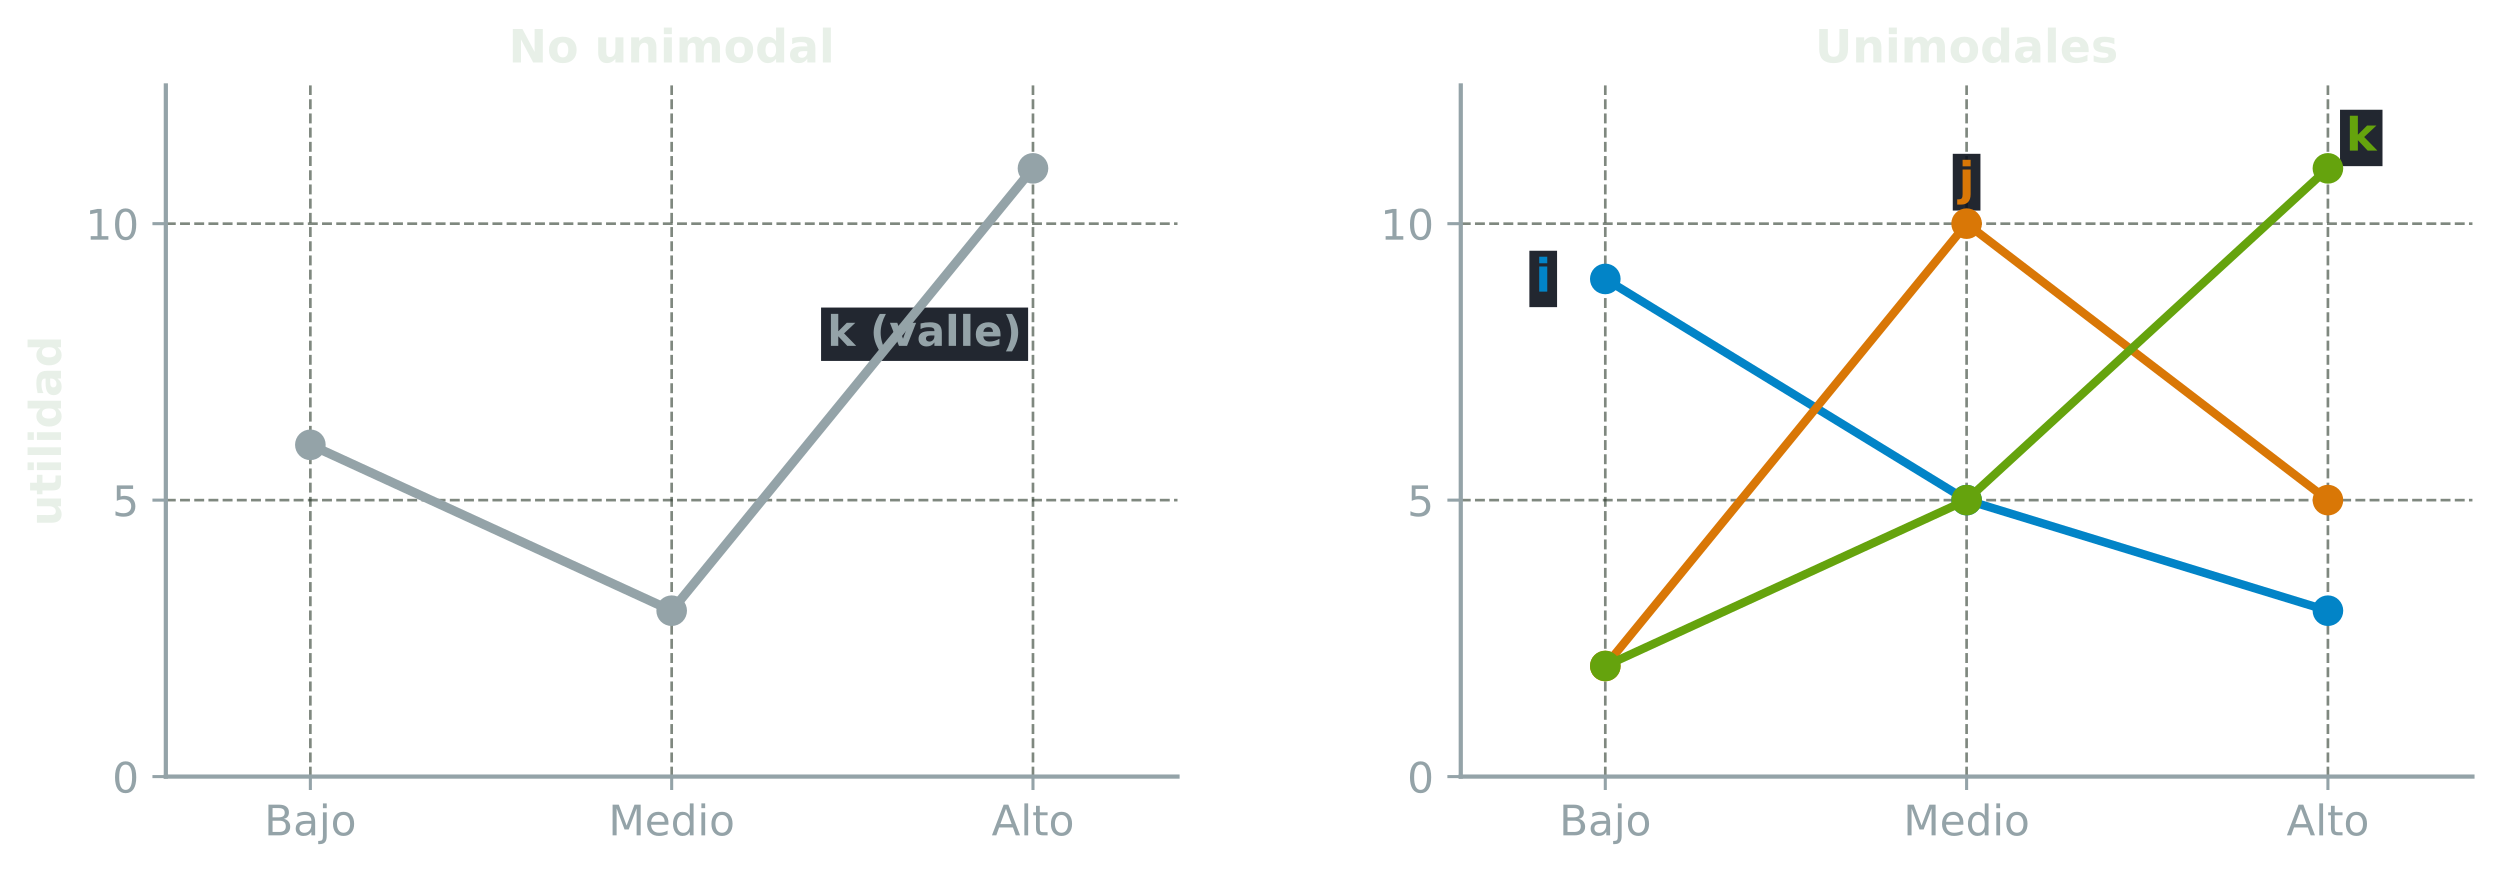
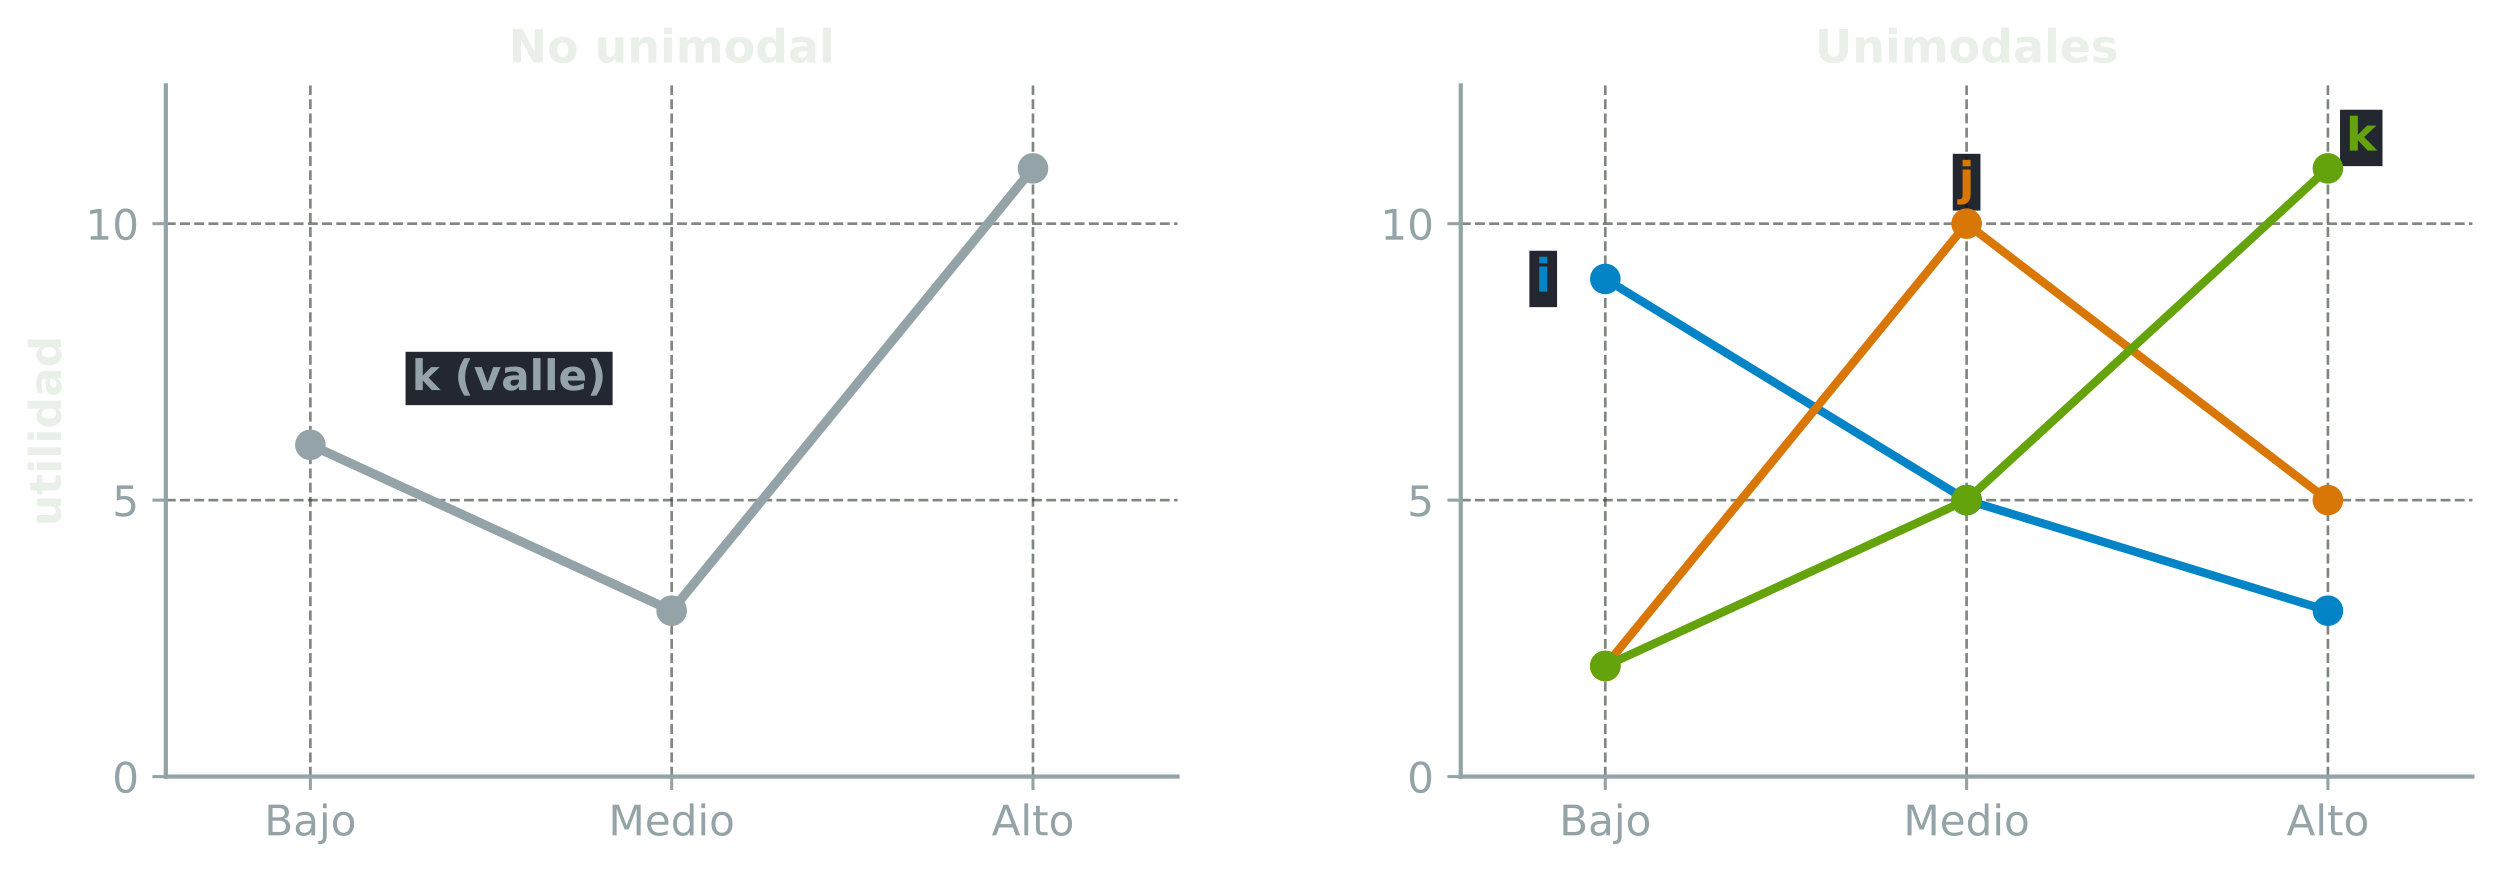
<svg xmlns="http://www.w3.org/2000/svg" xmlns:xlink="http://www.w3.org/1999/xlink" width="653.167pt" height="227.74pt" viewBox="0 0 653.167 227.74" version="1.1">
  <defs>
    <style type="text/css">*{stroke-linejoin: round; stroke-linecap: butt}</style>
  </defs>
  <g id="figure_1">
    <g id="patch_1">
      <path d="M 0 227.74  L 653.167 227.74  L 653.167 0  L 0 0  L 0 227.74  z " style="fill: none; opacity: 0" />
    </g>
    <g id="axes_1">
      <g id="patch_2">
        <path d="M 43.327 202.894  L 307.643 202.894  L 307.643 22.318  L 43.327 22.318  L 43.327 202.894  z " style="fill: none" />
      </g>
      <g id="matplotlib.axis_1">
        <g id="xtick_1">
          <g id="line2d_1">
            <path d="M 81.087 202.894  L 81.087 22.318  " clip-path="url(#p5c5f6a3456)" style="fill: none; stroke-dasharray: 2.59,1.12; stroke-dashoffset: 0; stroke: #2a3a2a; stroke-opacity: 0.6; stroke-width: 0.7" />
          </g>
          <g id="line2d_2">
            <defs>
              <path id="m409fbe080f" d="M 0 0  L 0 3.5  " style="stroke: #94a3a8; stroke-width: 0.8" />
            </defs>
            <g>
              <use xlink:href="#m409fbe080f" x="81.087" y="202.894" style="fill: #94a3a8; stroke: #94a3a8; stroke-width: 0.8" />
            </g>
          </g>
          <g id="text_1">
            <g style="fill: #94a3a8" transform="translate(69.04948 218.2524) scale(0.11 -0.11)">
              <defs>
                <path id="DejaVuSans-42" d="M 1259 2228  L 1259 519  L 2272 519  Q 2781 519 3026 730  Q 3272 941 3272 1375  Q 3272 1813 3026 2020  Q 2781 2228 2272 2228  L 1259 2228  z M 1259 4147  L 1259 2741  L 2194 2741  Q 2656 2741 2882 2914  Q 3109 3088 3109 3444  Q 3109 3797 2882 3972  Q 2656 4147 2194 4147  L 1259 4147  z M 628 4666  L 2241 4666  Q 2963 4666 3353 4366  Q 3744 4066 3744 3513  Q 3744 3084 3544 2831  Q 3344 2578 2956 2516  Q 3422 2416 3680 2098  Q 3938 1781 3938 1306  Q 3938 681 3513 340  Q 3088 0 2303 0  L 628 0  L 628 4666  z " transform="scale(0.015625)" />
                <path id="DejaVuSans-61" d="M 2194 1759  Q 1497 1759 1228 1600  Q 959 1441 959 1056  Q 959 750 1161 570  Q 1363 391 1709 391  Q 2188 391 2477 730  Q 2766 1069 2766 1631  L 2766 1759  L 2194 1759  z M 3341 1997  L 3341 0  L 2766 0  L 2766 531  Q 2569 213 2275 61  Q 1981 -91 1556 -91  Q 1019 -91 701 211  Q 384 513 384 1019  Q 384 1609 779 1909  Q 1175 2209 1959 2209  L 2766 2209  L 2766 2266  Q 2766 2663 2505 2880  Q 2244 3097 1772 3097  Q 1472 3097 1187 3025  Q 903 2953 641 2809  L 641 3341  Q 956 3463 1253 3523  Q 1550 3584 1831 3584  Q 2591 3584 2966 3190  Q 3341 2797 3341 1997  z " transform="scale(0.015625)" />
                <path id="DejaVuSans-6a" d="M 603 3500  L 1178 3500  L 1178 -63  Q 1178 -731 923 -1031  Q 669 -1331 103 -1331  L -116 -1331  L -116 -844  L 38 -844  Q 366 -844 484 -692  Q 603 -541 603 -63  L 603 3500  z M 603 4863  L 1178 4863  L 1178 4134  L 603 4134  L 603 4863  z " transform="scale(0.015625)" />
                <path id="DejaVuSans-6f" d="M 1959 3097  Q 1497 3097 1228 2736  Q 959 2375 959 1747  Q 959 1119 1226 758  Q 1494 397 1959 397  Q 2419 397 2687 759  Q 2956 1122 2956 1747  Q 2956 2369 2687 2733  Q 2419 3097 1959 3097  z M 1959 3584  Q 2709 3584 3137 3096  Q 3566 2609 3566 1747  Q 3566 888 3137 398  Q 2709 -91 1959 -91  Q 1206 -91 779 398  Q 353 888 353 1747  Q 353 2609 779 3096  Q 1206 3584 1959 3584  z " transform="scale(0.015625)" />
              </defs>
              <use xlink:href="#DejaVuSans-42" />
              <use xlink:href="#DejaVuSans-61" x="68.604" />
              <use xlink:href="#DejaVuSans-6a" x="129.883" />
              <use xlink:href="#DejaVuSans-6f" x="157.666" />
            </g>
          </g>
        </g>
        <g id="xtick_2">
          <g id="line2d_3">
            <path d="M 175.485 202.894  L 175.485 22.318  " clip-path="url(#p5c5f6a3456)" style="fill: none; stroke-dasharray: 2.59,1.12; stroke-dashoffset: 0; stroke: #2a3a2a; stroke-opacity: 0.6; stroke-width: 0.7" />
          </g>
          <g id="line2d_4">
            <g>
              <use xlink:href="#m409fbe080f" x="175.485" y="202.894" style="fill: #94a3a8; stroke: #94a3a8; stroke-width: 0.8" />
            </g>
          </g>
          <g id="text_2">
            <g style="fill: #94a3a8" transform="translate(158.9706 218.2524) scale(0.11 -0.11)">
              <defs>
                <path id="DejaVuSans-4d" d="M 628 4666  L 1569 4666  L 2759 1491  L 3956 4666  L 4897 4666  L 4897 0  L 4281 0  L 4281 4097  L 3078 897  L 2444 897  L 1241 4097  L 1241 0  L 628 0  L 628 4666  z " transform="scale(0.015625)" />
                <path id="DejaVuSans-65" d="M 3597 1894  L 3597 1613  L 953 1613  Q 991 1019 1311 708  Q 1631 397 2203 397  Q 2534 397 2845 478  Q 3156 559 3463 722  L 3463 178  Q 3153 47 2828 -22  Q 2503 -91 2169 -91  Q 1331 -91 842 396  Q 353 884 353 1716  Q 353 2575 817 3079  Q 1281 3584 2069 3584  Q 2775 3584 3186 3129  Q 3597 2675 3597 1894  z M 3022 2063  Q 3016 2534 2758 2815  Q 2500 3097 2075 3097  Q 1594 3097 1305 2825  Q 1016 2553 972 2059  L 3022 2063  z " transform="scale(0.015625)" />
                <path id="DejaVuSans-64" d="M 2906 2969  L 2906 4863  L 3481 4863  L 3481 0  L 2906 0  L 2906 525  Q 2725 213 2448 61  Q 2172 -91 1784 -91  Q 1150 -91 751 415  Q 353 922 353 1747  Q 353 2572 751 3078  Q 1150 3584 1784 3584  Q 2172 3584 2448 3432  Q 2725 3281 2906 2969  z M 947 1747  Q 947 1113 1208 752  Q 1469 391 1925 391  Q 2381 391 2643 752  Q 2906 1113 2906 1747  Q 2906 2381 2643 2742  Q 2381 3103 1925 3103  Q 1469 3103 1208 2742  Q 947 2381 947 1747  z " transform="scale(0.015625)" />
                <path id="DejaVuSans-69" d="M 603 3500  L 1178 3500  L 1178 0  L 603 0  L 603 3500  z M 603 4863  L 1178 4863  L 1178 4134  L 603 4134  L 603 4863  z " transform="scale(0.015625)" />
              </defs>
              <use xlink:href="#DejaVuSans-4d" />
              <use xlink:href="#DejaVuSans-65" x="86.279" />
              <use xlink:href="#DejaVuSans-64" x="147.803" />
              <use xlink:href="#DejaVuSans-69" x="211.279" />
              <use xlink:href="#DejaVuSans-6f" x="239.062" />
            </g>
          </g>
        </g>
        <g id="xtick_3">
          <g id="line2d_5">
            <path d="M 269.884 202.894  L 269.884 22.318  " clip-path="url(#p5c5f6a3456)" style="fill: none; stroke-dasharray: 2.59,1.12; stroke-dashoffset: 0; stroke: #2a3a2a; stroke-opacity: 0.6; stroke-width: 0.7" />
          </g>
          <g id="line2d_6">
            <g>
              <use xlink:href="#m409fbe080f" x="269.884" y="202.894" style="fill: #94a3a8; stroke: #94a3a8; stroke-width: 0.8" />
            </g>
          </g>
          <g id="text_3">
            <g style="fill: #94a3a8" transform="translate(259.0719 218.2524) scale(0.11 -0.11)">
              <defs>
                <path id="DejaVuSans-41" d="M 2188 4044  L 1331 1722  L 3047 1722  L 2188 4044  z M 1831 4666  L 2547 4666  L 4325 0  L 3669 0  L 3244 1197  L 1141 1197  L 716 0  L 50 0  L 1831 4666  z " transform="scale(0.015625)" />
                <path id="DejaVuSans-6c" d="M 603 4863  L 1178 4863  L 1178 0  L 603 0  L 603 4863  z " transform="scale(0.015625)" />
                <path id="DejaVuSans-74" d="M 1172 4494  L 1172 3500  L 2356 3500  L 2356 3053  L 1172 3053  L 1172 1153  Q 1172 725 1289 603  Q 1406 481 1766 481  L 2356 481  L 2356 0  L 1766 0  Q 1100 0 847 248  Q 594 497 594 1153  L 594 3053  L 172 3053  L 172 3500  L 594 3500  L 594 4494  L 1172 4494  z " transform="scale(0.015625)" />
              </defs>
              <use xlink:href="#DejaVuSans-41" />
              <use xlink:href="#DejaVuSans-6c" x="68.408" />
              <use xlink:href="#DejaVuSans-74" x="96.191" />
              <use xlink:href="#DejaVuSans-6f" x="135.4" />
            </g>
          </g>
        </g>
      </g>
      <g id="matplotlib.axis_2">
        <g id="ytick_1">
          <g id="line2d_7">
            <path d="M 43.327 202.894  L 307.643 202.894  " clip-path="url(#p5c5f6a3456)" style="fill: none; stroke-dasharray: 2.59,1.12; stroke-dashoffset: 0; stroke: #2a3a2a; stroke-opacity: 0.6; stroke-width: 0.7" />
          </g>
          <g id="line2d_8">
            <defs>
              <path id="m766cb33b4f" d="M 0 0  L -3.5 0  " style="stroke: #94a3a8; stroke-width: 0.8" />
            </defs>
            <g>
              <use xlink:href="#m766cb33b4f" x="43.327" y="202.894" style="fill: #94a3a8; stroke: #94a3a8; stroke-width: 0.8" />
            </g>
          </g>
          <g id="text_4">
            <g style="fill: #94a3a8" transform="translate(29.32859 207.0733) scale(0.11 -0.11)">
              <defs>
                <path id="DejaVuSans-30" d="M 2034 4250  Q 1547 4250 1301 3770  Q 1056 3291 1056 2328  Q 1056 1369 1301 889  Q 1547 409 2034 409  Q 2525 409 2770 889  Q 3016 1369 3016 2328  Q 3016 3291 2770 3770  Q 2525 4250 2034 4250  z M 2034 4750  Q 2819 4750 3233 4129  Q 3647 3509 3647 2328  Q 3647 1150 3233 529  Q 2819 -91 2034 -91  Q 1250 -91 836 529  Q 422 1150 422 2328  Q 422 3509 836 4129  Q 1250 4750 2034 4750  z " transform="scale(0.015625)" />
              </defs>
              <use xlink:href="#DejaVuSans-30" />
            </g>
          </g>
        </g>
        <g id="ytick_2">
          <g id="line2d_9">
            <path d="M 43.327 130.664  L 307.643 130.664  " clip-path="url(#p5c5f6a3456)" style="fill: none; stroke-dasharray: 2.59,1.12; stroke-dashoffset: 0; stroke: #2a3a2a; stroke-opacity: 0.6; stroke-width: 0.7" />
          </g>
          <g id="line2d_10">
            <g>
              <use xlink:href="#m766cb33b4f" x="43.327" y="130.664" style="fill: #94a3a8; stroke: #94a3a8; stroke-width: 0.8" />
            </g>
          </g>
          <g id="text_5">
            <g style="fill: #94a3a8" transform="translate(29.32859 134.8429) scale(0.11 -0.11)">
              <defs>
                <path id="DejaVuSans-35" d="M 691 4666  L 3169 4666  L 3169 4134  L 1269 4134  L 1269 2991  Q 1406 3038 1543 3061  Q 1681 3084 1819 3084  Q 2600 3084 3056 2656  Q 3513 2228 3513 1497  Q 3513 744 3044 326  Q 2575 -91 1722 -91  Q 1428 -91 1123 -41  Q 819 9 494 109  L 494 744  Q 775 591 1075 516  Q 1375 441 1709 441  Q 2250 441 2565 725  Q 2881 1009 2881 1497  Q 2881 1984 2565 2268  Q 2250 2553 1709 2553  Q 1456 2553 1204 2497  Q 953 2441 691 2322  L 691 4666  z " transform="scale(0.015625)" />
              </defs>
              <use xlink:href="#DejaVuSans-35" />
            </g>
          </g>
        </g>
        <g id="ytick_3">
          <g id="line2d_11">
            <path d="M 43.327 58.433  L 307.643 58.433  " clip-path="url(#p5c5f6a3456)" style="fill: none; stroke-dasharray: 2.59,1.12; stroke-dashoffset: 0; stroke: #2a3a2a; stroke-opacity: 0.6; stroke-width: 0.7" />
          </g>
          <g id="line2d_12">
            <g>
              <use xlink:href="#m766cb33b4f" x="43.327" y="58.433" style="fill: #94a3a8; stroke: #94a3a8; stroke-width: 0.8" />
            </g>
          </g>
          <g id="text_6">
            <g style="fill: #94a3a8" transform="translate(22.32984 62.61247) scale(0.11 -0.11)">
              <defs>
                <path id="DejaVuSans-31" d="M 794 531  L 1825 531  L 1825 4091  L 703 3866  L 703 4441  L 1819 4666  L 2450 4666  L 2450 531  L 3481 531  L 3481 0  L 794 0  L 794 531  z " transform="scale(0.015625)" />
              </defs>
              <use xlink:href="#DejaVuSans-31" />
              <use xlink:href="#DejaVuSans-30" x="63.623" />
            </g>
          </g>
        </g>
        <g id="text_7">
          <g style="fill: #e8f0e8" transform="translate(15.9382 137.4731) rotate(-90) scale(0.115 -0.115)">
            <defs>
              <path id="DejaVuSans-Bold-75" d="M 500 1363  L 500 3500  L 1625 3500  L 1625 3150  Q 1625 2866 1622 2436  Q 1619 2006 1619 1863  Q 1619 1441 1641 1255  Q 1663 1069 1716 984  Q 1784 875 1895 815  Q 2006 756 2150 756  Q 2500 756 2700 1025  Q 2900 1294 2900 1772  L 2900 3500  L 4019 3500  L 4019 0  L 2900 0  L 2900 506  Q 2647 200 2364 54  Q 2081 -91 1741 -91  Q 1134 -91 817 281  Q 500 653 500 1363  z " transform="scale(0.015625)" />
              <path id="DejaVuSans-Bold-74" d="M 1759 4494  L 1759 3500  L 2913 3500  L 2913 2700  L 1759 2700  L 1759 1216  Q 1759 972 1856 886  Q 1953 800 2241 800  L 2816 800  L 2816 0  L 1856 0  Q 1194 0 917 276  Q 641 553 641 1216  L 641 2700  L 84 2700  L 84 3500  L 641 3500  L 641 4494  L 1759 4494  z " transform="scale(0.015625)" />
              <path id="DejaVuSans-Bold-69" d="M 538 3500  L 1656 3500  L 1656 0  L 538 0  L 538 3500  z M 538 4863  L 1656 4863  L 1656 3950  L 538 3950  L 538 4863  z " transform="scale(0.015625)" />
              <path id="DejaVuSans-Bold-6c" d="M 538 4863  L 1656 4863  L 1656 0  L 538 0  L 538 4863  z " transform="scale(0.015625)" />
              <path id="DejaVuSans-Bold-64" d="M 2919 2988  L 2919 4863  L 4044 4863  L 4044 0  L 2919 0  L 2919 506  Q 2688 197 2409 53  Q 2131 -91 1766 -91  Q 1119 -91 703 423  Q 288 938 288 1747  Q 288 2556 703 3070  Q 1119 3584 1766 3584  Q 2128 3584 2408 3439  Q 2688 3294 2919 2988  z M 2181 722  Q 2541 722 2730 984  Q 2919 1247 2919 1747  Q 2919 2247 2730 2509  Q 2541 2772 2181 2772  Q 1825 2772 1636 2509  Q 1447 2247 1447 1747  Q 1447 1247 1636 984  Q 1825 722 2181 722  z " transform="scale(0.015625)" />
              <path id="DejaVuSans-Bold-61" d="M 2106 1575  Q 1756 1575 1579 1456  Q 1403 1338 1403 1106  Q 1403 894 1545 773  Q 1688 653 1941 653  Q 2256 653 2472 879  Q 2688 1106 2688 1447  L 2688 1575  L 2106 1575  z M 3816 1997  L 3816 0  L 2688 0  L 2688 519  Q 2463 200 2181 54  Q 1900 -91 1497 -91  Q 953 -91 614 226  Q 275 544 275 1050  Q 275 1666 698 1953  Q 1122 2241 2028 2241  L 2688 2241  L 2688 2328  Q 2688 2594 2478 2717  Q 2269 2841 1825 2841  Q 1466 2841 1156 2769  Q 847 2697 581 2553  L 581 3406  Q 941 3494 1303 3539  Q 1666 3584 2028 3584  Q 2975 3584 3395 3211  Q 3816 2838 3816 1997  z " transform="scale(0.015625)" />
            </defs>
            <use xlink:href="#DejaVuSans-Bold-75" />
            <use xlink:href="#DejaVuSans-Bold-74" x="71.191" />
            <use xlink:href="#DejaVuSans-Bold-69" x="118.994" />
            <use xlink:href="#DejaVuSans-Bold-6c" x="153.271" />
            <use xlink:href="#DejaVuSans-Bold-69" x="187.549" />
            <use xlink:href="#DejaVuSans-Bold-64" x="221.826" />
            <use xlink:href="#DejaVuSans-Bold-61" x="293.408" />
            <use xlink:href="#DejaVuSans-Bold-64" x="360.889" />
          </g>
        </g>
      </g>
      <g id="patch_3">
        <path d="M 43.327 202.894  L 43.327 22.318  " style="fill: none; stroke: #94a3a8; stroke-width: 1.1; stroke-linejoin: miter; stroke-linecap: square" />
      </g>
      <g id="patch_4">
        <path d="M 43.327 202.894  L 307.643 202.894  " style="fill: none; stroke: #94a3a8; stroke-width: 1.1; stroke-linejoin: miter; stroke-linecap: square" />
      </g>
      <g id="text_8">
        <g id="patch_5">
-           <path d="M 214.516 94.298  L 268.612 94.298  L 268.612 80.353  L 214.516 80.353  z " style="fill: #0a0f1a; opacity: 0.9" />
-         </g>
-         <g style="fill: #94a3a8" transform="translate(216.1662 90.3608) scale(0.11 -0.11)">
+           <path d="M 105.958 105.855  L 160.054 105.855  L 160.054 91.909  L 105.958 91.909  z " style="fill: #0a0f1a; opacity: 0.9" />
+         </g>
+         <g style="fill: #94a3a8" transform="translate(107.6079 101.9177) scale(0.11 -0.11)">
          <defs>
            <path id="DejaVuSans-Bold-6b" d="M 538 4863  L 1656 4863  L 1656 2216  L 2944 3500  L 4244 3500  L 2534 1894  L 4378 0  L 3022 0  L 1656 1459  L 1656 0  L 538 0  L 538 4863  z " transform="scale(0.015625)" />
            <path id="DejaVuSans-Bold-20" transform="scale(0.015625)" />
            <path id="DejaVuSans-Bold-28" d="M 2413 -844  L 1484 -844  Q 1006 -72 778 623  Q 550 1319 550 2003  Q 550 2688 779 3389  Q 1009 4091 1484 4856  L 2413 4856  Q 2013 4116 1813 3408  Q 1613 2700 1613 2009  Q 1613 1319 1811 609  Q 2009 -100 2413 -844  z " transform="scale(0.015625)" />
            <path id="DejaVuSans-Bold-76" d="M 97 3500  L 1216 3500  L 2088 1081  L 2956 3500  L 4078 3500  L 2700 0  L 1472 0  L 97 3500  z " transform="scale(0.015625)" />
            <path id="DejaVuSans-Bold-65" d="M 4031 1759  L 4031 1441  L 1416 1441  Q 1456 1047 1700 850  Q 1944 653 2381 653  Q 2734 653 3104 758  Q 3475 863 3866 1075  L 3866 213  Q 3469 63 3072 -14  Q 2675 -91 2278 -91  Q 1328 -91 801 392  Q 275 875 275 1747  Q 275 2603 792 3093  Q 1309 3584 2216 3584  Q 3041 3584 3536 3087  Q 4031 2591 4031 1759  z M 2881 2131  Q 2881 2450 2695 2645  Q 2509 2841 2209 2841  Q 1884 2841 1681 2658  Q 1478 2475 1428 2131  L 2881 2131  z " transform="scale(0.015625)" />
            <path id="DejaVuSans-Bold-29" d="M 513 -844  Q 913 -100 1113 609  Q 1313 1319 1313 2009  Q 1313 2700 1113 3408  Q 913 4116 513 4856  L 1441 4856  Q 1916 4091 2145 3389  Q 2375 2688 2375 2003  Q 2375 1319 2147 623  Q 1919 -72 1441 -844  L 513 -844  z " transform="scale(0.015625)" />
          </defs>
          <use xlink:href="#DejaVuSans-Bold-6b" />
          <use xlink:href="#DejaVuSans-Bold-20" x="66.504" />
          <use xlink:href="#DejaVuSans-Bold-28" x="101.318" />
          <use xlink:href="#DejaVuSans-Bold-76" x="147.021" />
          <use xlink:href="#DejaVuSans-Bold-61" x="212.207" />
          <use xlink:href="#DejaVuSans-Bold-6c" x="279.688" />
          <use xlink:href="#DejaVuSans-Bold-6c" x="313.965" />
          <use xlink:href="#DejaVuSans-Bold-65" x="348.242" />
          <use xlink:href="#DejaVuSans-Bold-29" x="416.064" />
        </g>
      </g>
      <g id="text_9">
        <g style="fill: #e8f0e8" transform="translate(132.8787 16.31812) scale(0.12 -0.12)">
          <defs>
            <path id="DejaVuSans-Bold-4e" d="M 588 4666  L 1931 4666  L 3628 1466  L 3628 4666  L 4769 4666  L 4769 0  L 3425 0  L 1728 3200  L 1728 0  L 588 0  L 588 4666  z " transform="scale(0.015625)" />
            <path id="DejaVuSans-Bold-6f" d="M 2203 2784  Q 1831 2784 1636 2517  Q 1441 2250 1441 1747  Q 1441 1244 1636 976  Q 1831 709 2203 709  Q 2569 709 2762 976  Q 2956 1244 2956 1747  Q 2956 2250 2762 2517  Q 2569 2784 2203 2784  z M 2203 3584  Q 3106 3584 3614 3096  Q 4122 2609 4122 1747  Q 4122 884 3614 396  Q 3106 -91 2203 -91  Q 1297 -91 786 396  Q 275 884 275 1747  Q 275 2609 786 3096  Q 1297 3584 2203 3584  z " transform="scale(0.015625)" />
            <path id="DejaVuSans-Bold-6e" d="M 4056 2131  L 4056 0  L 2931 0  L 2931 347  L 2931 1631  Q 2931 2084 2911 2256  Q 2891 2428 2841 2509  Q 2775 2619 2662 2680  Q 2550 2741 2406 2741  Q 2056 2741 1856 2470  Q 1656 2200 1656 1722  L 1656 0  L 538 0  L 538 3500  L 1656 3500  L 1656 2988  Q 1909 3294 2193 3439  Q 2478 3584 2822 3584  Q 3428 3584 3742 3212  Q 4056 2841 4056 2131  z " transform="scale(0.015625)" />
            <path id="DejaVuSans-Bold-6d" d="M 3781 2919  Q 3994 3244 4286 3414  Q 4578 3584 4928 3584  Q 5531 3584 5847 3212  Q 6163 2841 6163 2131  L 6163 0  L 5038 0  L 5038 1825  Q 5041 1866 5042 1909  Q 5044 1953 5044 2034  Q 5044 2406 4934 2573  Q 4825 2741 4581 2741  Q 4263 2741 4089 2478  Q 3916 2216 3909 1719  L 3909 0  L 2784 0  L 2784 1825  Q 2784 2406 2684 2573  Q 2584 2741 2328 2741  Q 2006 2741 1831 2477  Q 1656 2213 1656 1722  L 1656 0  L 531 0  L 531 3500  L 1656 3500  L 1656 2988  Q 1863 3284 2130 3434  Q 2397 3584 2719 3584  Q 3081 3584 3359 3409  Q 3638 3234 3781 2919  z " transform="scale(0.015625)" />
          </defs>
          <use xlink:href="#DejaVuSans-Bold-4e" />
          <use xlink:href="#DejaVuSans-Bold-6f" x="83.691" />
          <use xlink:href="#DejaVuSans-Bold-20" x="152.393" />
          <use xlink:href="#DejaVuSans-Bold-75" x="187.207" />
          <use xlink:href="#DejaVuSans-Bold-6e" x="258.398" />
          <use xlink:href="#DejaVuSans-Bold-69" x="329.59" />
          <use xlink:href="#DejaVuSans-Bold-6d" x="363.867" />
          <use xlink:href="#DejaVuSans-Bold-6f" x="468.066" />
          <use xlink:href="#DejaVuSans-Bold-64" x="536.768" />
          <use xlink:href="#DejaVuSans-Bold-61" x="608.35" />
          <use xlink:href="#DejaVuSans-Bold-6c" x="675.83" />
        </g>
      </g>
      <g id="line2d_13">
        <path d="M 81.087 116.218  L 175.485 159.556  L 269.884 43.987  " clip-path="url(#p5c5f6a3456)" style="fill: none; stroke: #94a3a8; stroke-width: 2.4; stroke-linecap: square" />
        <defs>
          <path id="m355ec3fe94" d="M 0 3.5  C 0.928 3.5 1.819 3.131 2.475 2.475  C 3.131 1.819 3.5 0.928 3.5 0  C 3.5 -0.928 3.131 -1.819 2.475 -2.475  C 1.819 -3.131 0.928 -3.5 0 -3.5  C -0.928 -3.5 -1.819 -3.131 -2.475 -2.475  C -3.131 -1.819 -3.5 -0.928 -3.5 0  C -3.5 0.928 -3.131 1.819 -2.475 2.475  C -1.819 3.131 -0.928 3.5 0 3.5  z " style="stroke: #94a3a8" />
        </defs>
        <g clip-path="url(#p5c5f6a3456)">
          <use xlink:href="#m355ec3fe94" x="81.087" y="116.218" style="fill: #94a3a8; stroke: #94a3a8" />
          <use xlink:href="#m355ec3fe94" x="175.485" y="159.556" style="fill: #94a3a8; stroke: #94a3a8" />
          <use xlink:href="#m355ec3fe94" x="269.884" y="43.987" style="fill: #94a3a8; stroke: #94a3a8" />
        </g>
      </g>
    </g>
    <g id="axes_2">
      <g id="patch_6">
        <path d="M 381.652 202.894  L 645.967 202.894  L 645.967 22.318  L 381.652 22.318  L 381.652 202.894  z " style="fill: none" />
      </g>
      <g id="matplotlib.axis_3">
        <g id="xtick_4">
          <g id="line2d_14">
            <path d="M 419.411 202.894  L 419.411 22.318  " clip-path="url(#p6b3fa29982)" style="fill: none; stroke-dasharray: 2.59,1.12; stroke-dashoffset: 0; stroke: #2a3a2a; stroke-opacity: 0.6; stroke-width: 0.7" />
          </g>
          <g id="line2d_15">
            <g>
              <use xlink:href="#m409fbe080f" x="419.411" y="202.894" style="fill: #94a3a8; stroke: #94a3a8; stroke-width: 0.8" />
            </g>
          </g>
          <g id="text_10">
            <g style="fill: #94a3a8" transform="translate(407.3737 218.2524) scale(0.11 -0.11)">
              <use xlink:href="#DejaVuSans-42" />
              <use xlink:href="#DejaVuSans-61" x="68.604" />
              <use xlink:href="#DejaVuSans-6a" x="129.883" />
              <use xlink:href="#DejaVuSans-6f" x="157.666" />
            </g>
          </g>
        </g>
        <g id="xtick_5">
          <g id="line2d_16">
            <path d="M 513.809 202.894  L 513.809 22.318  " clip-path="url(#p6b3fa29982)" style="fill: none; stroke-dasharray: 2.59,1.12; stroke-dashoffset: 0; stroke: #2a3a2a; stroke-opacity: 0.6; stroke-width: 0.7" />
          </g>
          <g id="line2d_17">
            <g>
              <use xlink:href="#m409fbe080f" x="513.809" y="202.894" style="fill: #94a3a8; stroke: #94a3a8; stroke-width: 0.8" />
            </g>
          </g>
          <g id="text_11">
            <g style="fill: #94a3a8" transform="translate(497.2948 218.2524) scale(0.11 -0.11)">
              <use xlink:href="#DejaVuSans-4d" />
              <use xlink:href="#DejaVuSans-65" x="86.279" />
              <use xlink:href="#DejaVuSans-64" x="147.803" />
              <use xlink:href="#DejaVuSans-69" x="211.279" />
              <use xlink:href="#DejaVuSans-6f" x="239.062" />
            </g>
          </g>
        </g>
        <g id="xtick_6">
          <g id="line2d_18">
            <path d="M 608.208 202.894  L 608.208 22.318  " clip-path="url(#p6b3fa29982)" style="fill: none; stroke-dasharray: 2.59,1.12; stroke-dashoffset: 0; stroke: #2a3a2a; stroke-opacity: 0.6; stroke-width: 0.7" />
          </g>
          <g id="line2d_19">
            <g>
              <use xlink:href="#m409fbe080f" x="608.208" y="202.894" style="fill: #94a3a8; stroke: #94a3a8; stroke-width: 0.8" />
            </g>
          </g>
          <g id="text_12">
            <g style="fill: #94a3a8" transform="translate(597.3961 218.2524) scale(0.11 -0.11)">
              <use xlink:href="#DejaVuSans-41" />
              <use xlink:href="#DejaVuSans-6c" x="68.408" />
              <use xlink:href="#DejaVuSans-74" x="96.191" />
              <use xlink:href="#DejaVuSans-6f" x="135.4" />
            </g>
          </g>
        </g>
      </g>
      <g id="matplotlib.axis_4">
        <g id="ytick_4">
          <g id="line2d_20">
            <path d="M 381.652 202.894  L 645.967 202.894  " clip-path="url(#p6b3fa29982)" style="fill: none; stroke-dasharray: 2.59,1.12; stroke-dashoffset: 0; stroke: #2a3a2a; stroke-opacity: 0.6; stroke-width: 0.7" />
          </g>
          <g id="line2d_21">
            <g>
              <use xlink:href="#m766cb33b4f" x="381.652" y="202.894" style="fill: #94a3a8; stroke: #94a3a8; stroke-width: 0.8" />
            </g>
          </g>
          <g id="text_13">
            <g style="fill: #94a3a8" transform="translate(367.6528 207.0733) scale(0.11 -0.11)">
              <use xlink:href="#DejaVuSans-30" />
            </g>
          </g>
        </g>
        <g id="ytick_5">
          <g id="line2d_22">
            <path d="M 381.652 130.664  L 645.967 130.664  " clip-path="url(#p6b3fa29982)" style="fill: none; stroke-dasharray: 2.59,1.12; stroke-dashoffset: 0; stroke: #2a3a2a; stroke-opacity: 0.6; stroke-width: 0.7" />
          </g>
          <g id="line2d_23">
            <g>
              <use xlink:href="#m766cb33b4f" x="381.652" y="130.664" style="fill: #94a3a8; stroke: #94a3a8; stroke-width: 0.8" />
            </g>
          </g>
          <g id="text_14">
            <g style="fill: #94a3a8" transform="translate(367.6528 134.8429) scale(0.11 -0.11)">
              <use xlink:href="#DejaVuSans-35" />
            </g>
          </g>
        </g>
        <g id="ytick_6">
          <g id="line2d_24">
            <path d="M 381.652 58.433  L 645.967 58.433  " clip-path="url(#p6b3fa29982)" style="fill: none; stroke-dasharray: 2.59,1.12; stroke-dashoffset: 0; stroke: #2a3a2a; stroke-opacity: 0.6; stroke-width: 0.7" />
          </g>
          <g id="line2d_25">
            <g>
              <use xlink:href="#m766cb33b4f" x="381.652" y="58.433" style="fill: #94a3a8; stroke: #94a3a8; stroke-width: 0.8" />
            </g>
          </g>
          <g id="text_15">
            <g style="fill: #94a3a8" transform="translate(360.6541 62.61247) scale(0.11 -0.11)">
              <use xlink:href="#DejaVuSans-31" />
              <use xlink:href="#DejaVuSans-30" x="63.623" />
            </g>
          </g>
        </g>
      </g>
      <g id="patch_7">
        <path d="M 381.652 202.894  L 381.652 22.318  " style="fill: none; stroke: #94a3a8; stroke-width: 1.1; stroke-linejoin: miter; stroke-linecap: square" />
      </g>
      <g id="patch_8">
        <path d="M 381.652 202.894  L 645.967 202.894  " style="fill: none; stroke: #94a3a8; stroke-width: 1.1; stroke-linejoin: miter; stroke-linecap: square" />
      </g>
      <g id="text_16">
        <g id="patch_9">
          <path d="M 399.577 80.246  L 406.811 80.246  L 406.811 65.513  L 399.577 65.513  z " style="fill: #0a0f1a; opacity: 0.9" />
        </g>
        <g style="fill: #0284c7" transform="translate(401.1374 76.19066) scale(0.12 -0.12)">
          <use xlink:href="#DejaVuSans-Bold-69" />
        </g>
      </g>
      <g id="text_17">
        <g id="patch_10">
          <path d="M 510.193 55.013  L 517.426 55.013  L 517.426 40.185  L 510.193 40.185  z " style="fill: #0a0f1a; opacity: 0.9" />
        </g>
        <g style="fill: #d97706" transform="translate(511.7526 50.86314) scale(0.12 -0.12)">
          <defs>
            <path id="DejaVuSans-Bold-6a" d="M 538 3500  L 1656 3500  L 1656 63  Q 1656 -641 1318 -1011  Q 981 -1381 341 -1381  L -213 -1381  L -213 -647  L -19 -647  Q 300 -647 419 -503  Q 538 -359 538 63  L 538 3500  z M 538 4863  L 1656 4863  L 1656 3950  L 538 3950  L 538 4863  z " transform="scale(0.015625)" />
          </defs>
          <use xlink:href="#DejaVuSans-Bold-6a" />
        </g>
      </g>
      <g id="text_18">
        <g id="patch_11">
          <path d="M 611.368 43.409  L 622.468 43.409  L 622.468 28.675  L 611.368 28.675  z " style="fill: #0a0f1a; opacity: 0.9" />
        </g>
        <g style="fill: #65a30d" transform="translate(612.9279 39.35315) scale(0.12 -0.12)">
          <use xlink:href="#DejaVuSans-Bold-6b" />
        </g>
      </g>
      <g id="text_19">
        <g style="fill: #e8f0e8" transform="translate(474.1935 16.31812) scale(0.12 -0.12)">
          <defs>
            <path id="DejaVuSans-Bold-55" d="M 588 4666  L 1791 4666  L 1791 1869  Q 1791 1291 1980 1042  Q 2169 794 2597 794  Q 3028 794 3217 1042  Q 3406 1291 3406 1869  L 3406 4666  L 4609 4666  L 4609 1869  Q 4609 878 4112 393  Q 3616 -91 2597 -91  Q 1581 -91 1084 393  Q 588 878 588 1869  L 588 4666  z " transform="scale(0.015625)" />
            <path id="DejaVuSans-Bold-73" d="M 3272 3391  L 3272 2541  Q 2913 2691 2578 2766  Q 2244 2841 1947 2841  Q 1628 2841 1473 2761  Q 1319 2681 1319 2516  Q 1319 2381 1436 2309  Q 1553 2238 1856 2203  L 2053 2175  Q 2913 2066 3209 1816  Q 3506 1566 3506 1031  Q 3506 472 3093 190  Q 2681 -91 1863 -91  Q 1516 -91 1145 -36  Q 775 19 384 128  L 384 978  Q 719 816 1070 734  Q 1422 653 1784 653  Q 2113 653 2278 743  Q 2444 834 2444 1013  Q 2444 1163 2330 1236  Q 2216 1309 1875 1350  L 1678 1375  Q 931 1469 631 1722  Q 331 1975 331 2491  Q 331 3047 712 3315  Q 1094 3584 1881 3584  Q 2191 3584 2531 3537  Q 2872 3491 3272 3391  z " transform="scale(0.015625)" />
          </defs>
          <use xlink:href="#DejaVuSans-Bold-55" />
          <use xlink:href="#DejaVuSans-Bold-6e" x="81.201" />
          <use xlink:href="#DejaVuSans-Bold-69" x="152.393" />
          <use xlink:href="#DejaVuSans-Bold-6d" x="186.67" />
          <use xlink:href="#DejaVuSans-Bold-6f" x="290.869" />
          <use xlink:href="#DejaVuSans-Bold-64" x="359.57" />
          <use xlink:href="#DejaVuSans-Bold-61" x="431.152" />
          <use xlink:href="#DejaVuSans-Bold-6c" x="498.633" />
          <use xlink:href="#DejaVuSans-Bold-65" x="532.91" />
          <use xlink:href="#DejaVuSans-Bold-73" x="600.732" />
        </g>
      </g>
      <g id="line2d_26">
        <path d="M 419.411 72.879  L 513.809 130.664  L 608.208 159.556  " clip-path="url(#p6b3fa29982)" style="fill: none; stroke: #0284c7; stroke-width: 2.2; stroke-linecap: square" />
        <defs>
          <path id="m2268fc16c0" d="M 0 3.5  C 0.928 3.5 1.819 3.131 2.475 2.475  C 3.131 1.819 3.5 0.928 3.5 0  C 3.5 -0.928 3.131 -1.819 2.475 -2.475  C 1.819 -3.131 0.928 -3.5 0 -3.5  C -0.928 -3.5 -1.819 -3.131 -2.475 -2.475  C -3.131 -1.819 -3.5 -0.928 -3.5 0  C -3.5 0.928 -3.131 1.819 -2.475 2.475  C -1.819 3.131 -0.928 3.5 0 3.5  z " style="stroke: #0284c7" />
        </defs>
        <g clip-path="url(#p6b3fa29982)">
          <use xlink:href="#m2268fc16c0" x="419.411" y="72.879" style="fill: #0284c7; stroke: #0284c7" />
          <use xlink:href="#m2268fc16c0" x="513.809" y="130.664" style="fill: #0284c7; stroke: #0284c7" />
          <use xlink:href="#m2268fc16c0" x="608.208" y="159.556" style="fill: #0284c7; stroke: #0284c7" />
        </g>
      </g>
      <g id="line2d_27">
        <path d="M 419.411 174.002  L 513.809 58.433  L 608.208 130.664  " clip-path="url(#p6b3fa29982)" style="fill: none; stroke: #d97706; stroke-width: 2.2; stroke-linecap: square" />
        <defs>
          <path id="maa26025bb0" d="M 0 3.5  C 0.928 3.5 1.819 3.131 2.475 2.475  C 3.131 1.819 3.5 0.928 3.5 0  C 3.5 -0.928 3.131 -1.819 2.475 -2.475  C 1.819 -3.131 0.928 -3.5 0 -3.5  C -0.928 -3.5 -1.819 -3.131 -2.475 -2.475  C -3.131 -1.819 -3.5 -0.928 -3.5 0  C -3.5 0.928 -3.131 1.819 -2.475 2.475  C -1.819 3.131 -0.928 3.5 0 3.5  z " style="stroke: #d97706" />
        </defs>
        <g clip-path="url(#p6b3fa29982)">
          <use xlink:href="#maa26025bb0" x="419.411" y="174.002" style="fill: #d97706; stroke: #d97706" />
          <use xlink:href="#maa26025bb0" x="513.809" y="58.433" style="fill: #d97706; stroke: #d97706" />
          <use xlink:href="#maa26025bb0" x="608.208" y="130.664" style="fill: #d97706; stroke: #d97706" />
        </g>
      </g>
      <g id="line2d_28">
        <path d="M 419.411 174.002  L 513.809 130.664  L 608.208 43.987  " clip-path="url(#p6b3fa29982)" style="fill: none; stroke: #65a30d; stroke-width: 2.2; stroke-linecap: square" />
        <defs>
          <path id="m1e070063e6" d="M 0 3.5  C 0.928 3.5 1.819 3.131 2.475 2.475  C 3.131 1.819 3.5 0.928 3.5 0  C 3.5 -0.928 3.131 -1.819 2.475 -2.475  C 1.819 -3.131 0.928 -3.5 0 -3.5  C -0.928 -3.5 -1.819 -3.131 -2.475 -2.475  C -3.131 -1.819 -3.5 -0.928 -3.5 0  C -3.5 0.928 -3.131 1.819 -2.475 2.475  C -1.819 3.131 -0.928 3.5 0 3.5  z " style="stroke: #65a30d" />
        </defs>
        <g clip-path="url(#p6b3fa29982)">
          <use xlink:href="#m1e070063e6" x="419.411" y="174.002" style="fill: #65a30d; stroke: #65a30d" />
          <use xlink:href="#m1e070063e6" x="513.809" y="130.664" style="fill: #65a30d; stroke: #65a30d" />
          <use xlink:href="#m1e070063e6" x="608.208" y="43.987" style="fill: #65a30d; stroke: #65a30d" />
        </g>
      </g>
    </g>
  </g>
  <defs>
    <clipPath id="p5c5f6a3456">
      <rect x="43.327" y="22.318" width="264.316" height="180.576" />
    </clipPath>
    <clipPath id="p6b3fa29982">
      <rect x="381.652" y="22.318" width="264.316" height="180.576" />
    </clipPath>
  </defs>
</svg>
